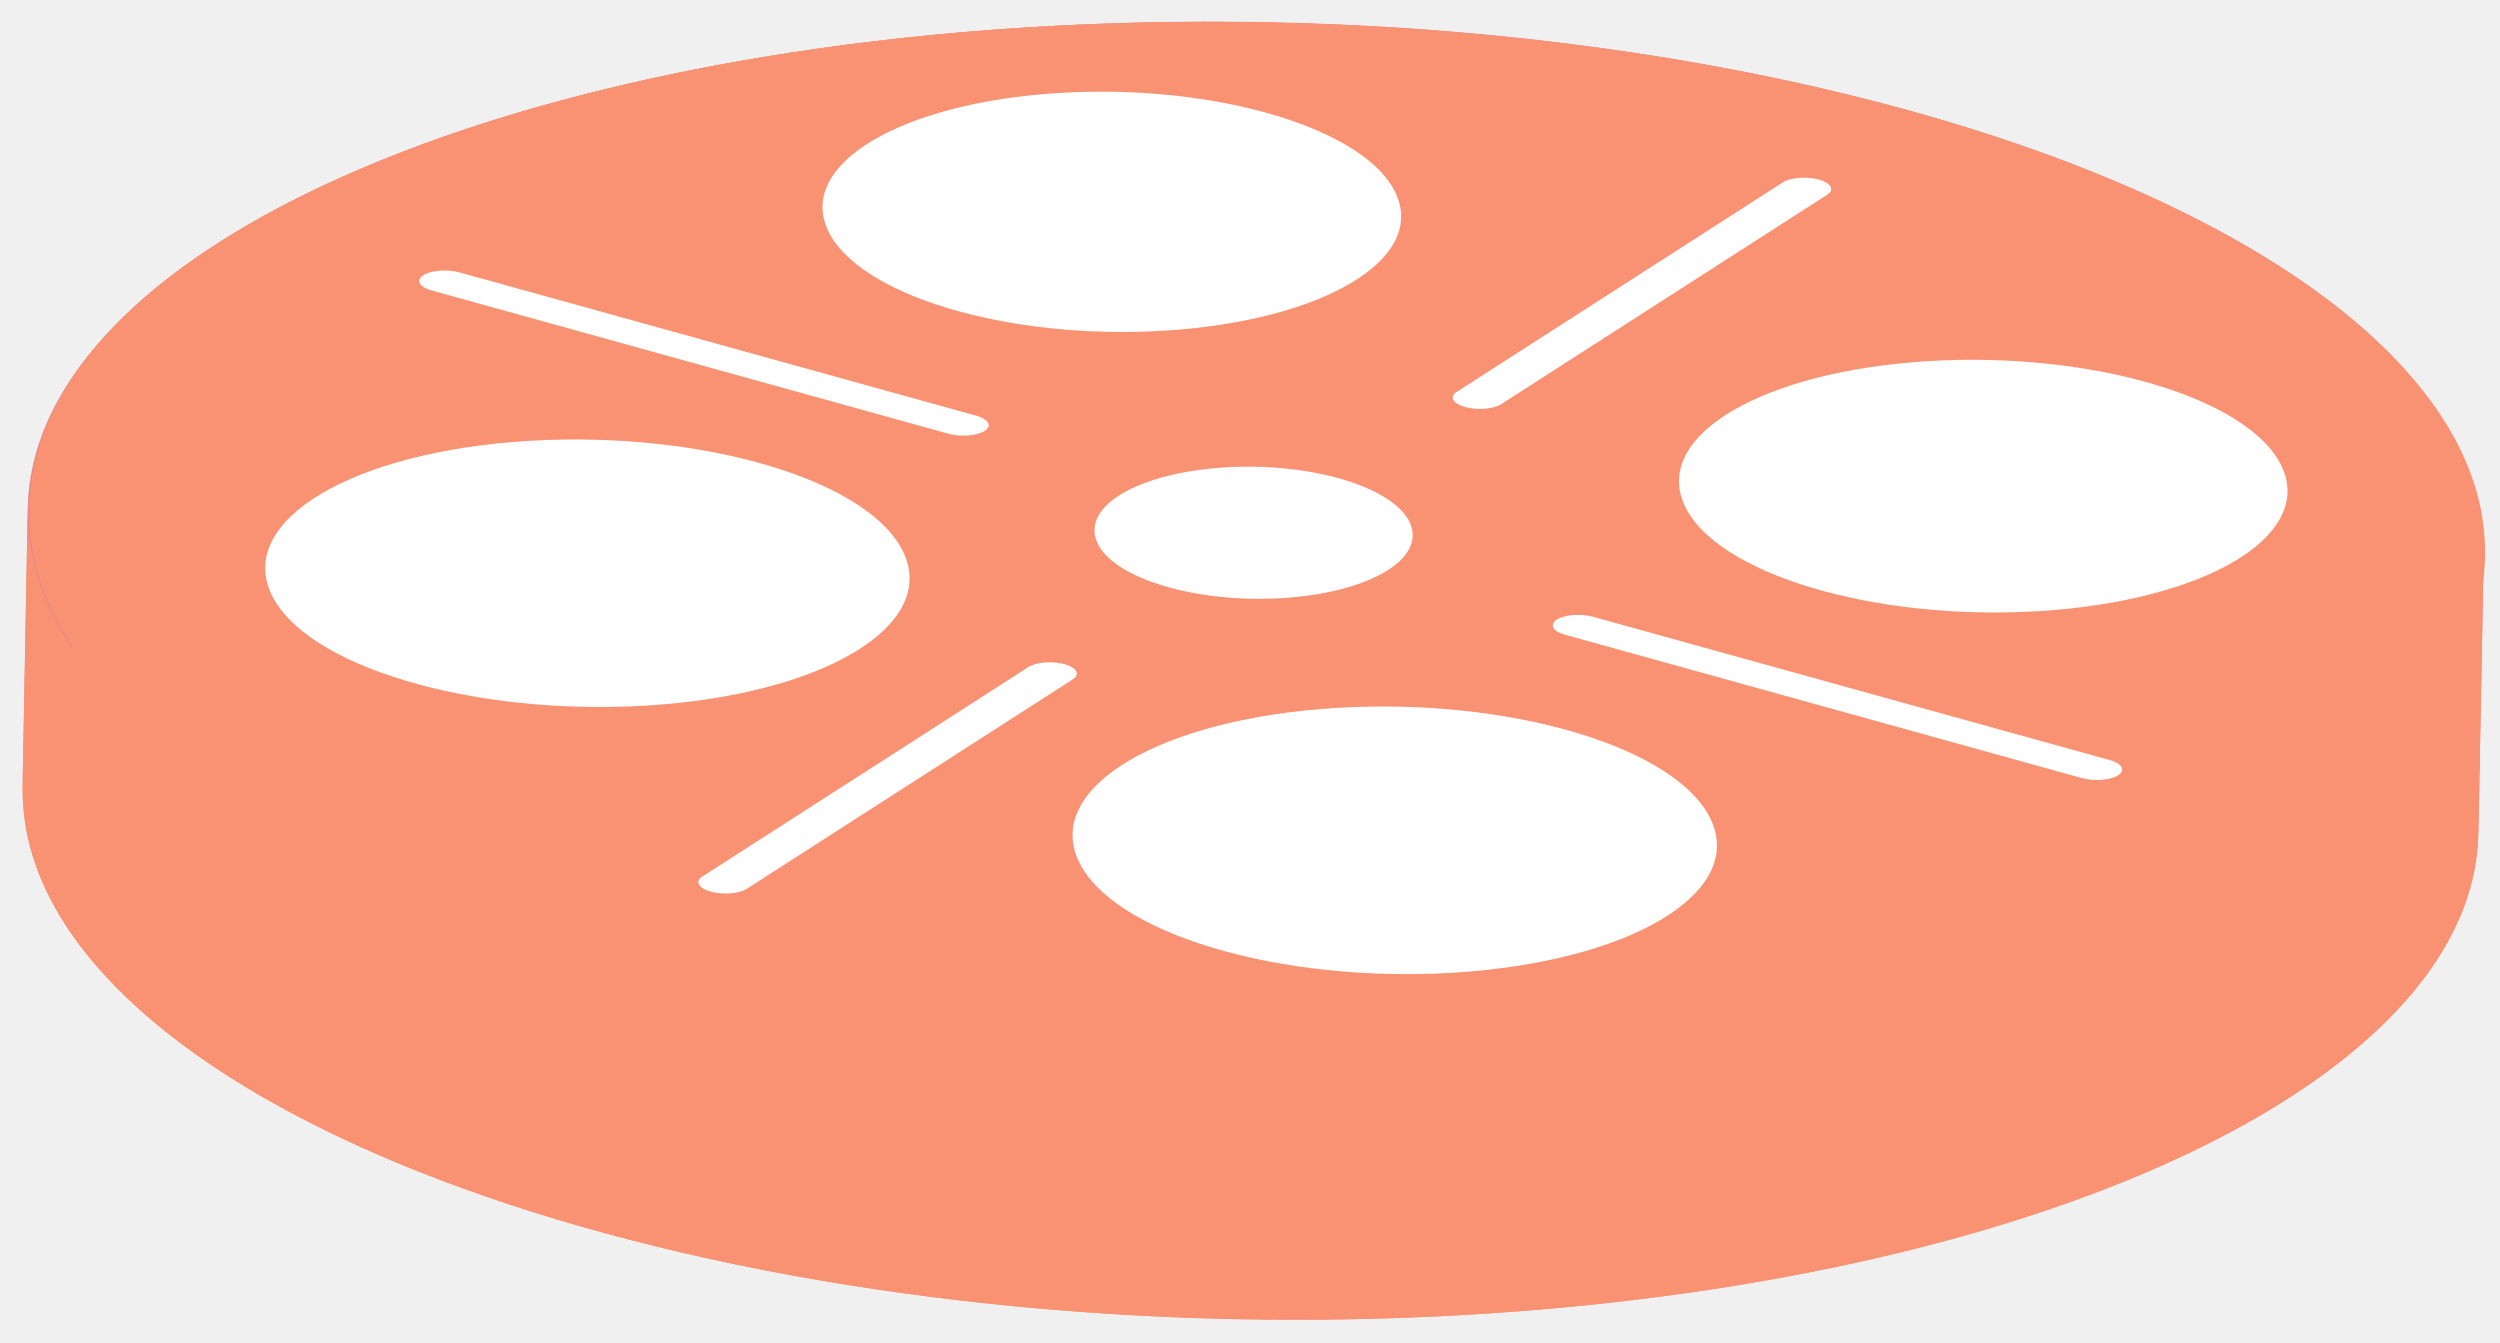
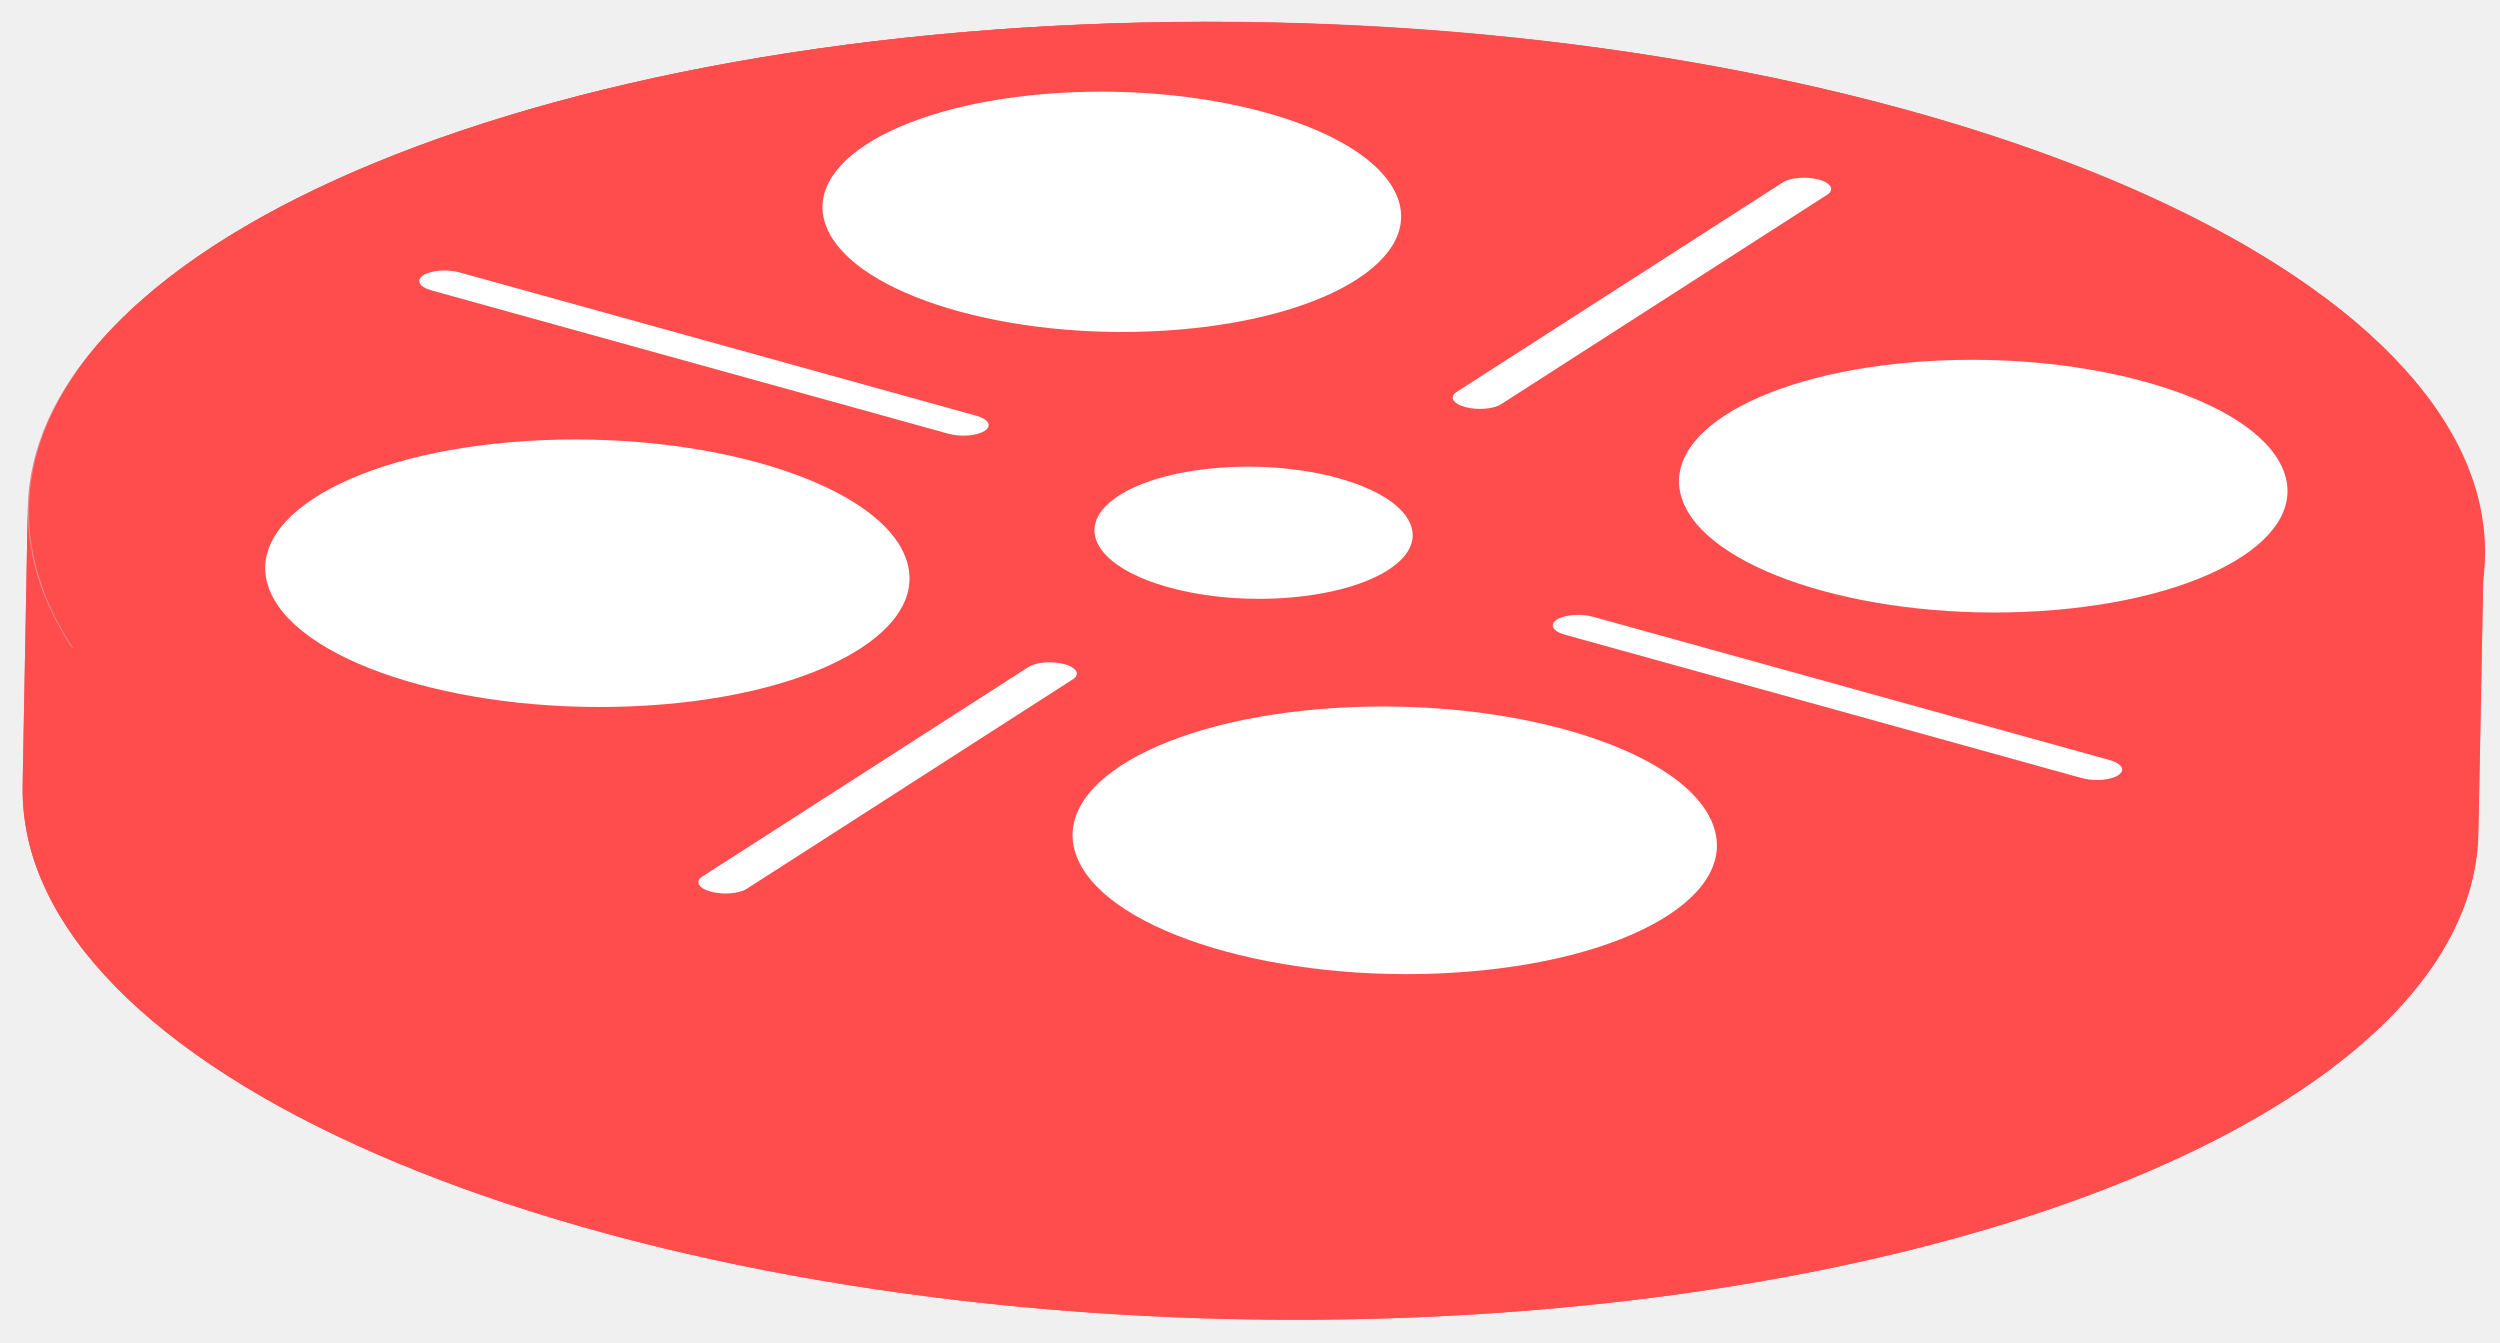
<svg xmlns="http://www.w3.org/2000/svg" viewBox="0 0 810.96 435.62">
  <defs>
    <clipPath id="clip-path">
      <ellipse cx="407.34" cy="172.42" rx="165.24" ry="398.3" transform="matrix(0.02, -1, 1, 0.02, 227.24, 576.43)" style="fill:none" />
    </clipPath>
  </defs>
  <g id="レイヤー_1" data-name="レイヤー 1">
    <g style="isolation:isolate">
      <path d="M9,164.7C10.5,87.33,143.5,20.73,333.71,8.86,549.86-4.63,758.05,57.66,798.72,148L797,238.29C756.35,148,548.15,85.66,332,99.15,141.79,111,8.79,177.62,7.33,255,7.84,227.91,8.53,191.79,9,164.7Z" style="fill:#E5878A" />
      <path d="M803.94,270.43A74.32,74.32,0,0,0,797,238.29L798.72,148a74.32,74.32,0,0,1,6.93,32.14C805.14,207.23,804.45,243.35,803.94,270.43Z" style="fill:#E5878A" />
-       <path d="M7.33,255,9,164.7A74.36,74.36,0,0,0,16,196.85C56.63,287.18,264.83,349.48,481,336c190.21-11.87,323.2-78.47,324.67-155.85l-1.71,90.29c-1.47,77.38-134.46,144-324.67,155.85-216.15,13.49-424.35-48.81-465-139.14A74.32,74.32,0,0,1,7.33,255Z" style="fill:#F99273" />
-       <ellipse cx="405.63" cy="262.72" rx="165.24" ry="398.3" transform="translate(135.29 663.3) rotate(-88.92)" style="fill:#F99273" />
-       <ellipse cx="407.34" cy="172.42" rx="165.24" ry="398.3" transform="matrix(0.02, -1, 1, 0.02, 227.24, 576.43)" style="fill:#F99273" />
+       <path d="M7.33,255,9,164.7A74.36,74.36,0,0,0,16,196.85C56.63,287.18,264.83,349.48,481,336c190.21-11.87,323.2-78.47,324.67-155.85l-1.71,90.29c-1.47,77.38-134.46,144-324.67,155.85-216.15,13.49-424.35-48.81-465-139.14A74.32,74.32,0,0,1,7.33,255Z" style="fill:#ff4d4d" />
+       <ellipse cx="405.63" cy="262.72" rx="165.24" ry="398.3" transform="translate(135.29 663.3) rotate(-88.92)" style="fill:#ff4d4d" />
+       <ellipse cx="407.34" cy="172.42" rx="165.24" ry="398.3" transform="matrix(0.02, -1, 1, 0.02, 227.24, 576.43)" style="fill:#ff4d4d" />
      <g style="isolation:isolate">
        <g style="clip-path:url(#clip-path)">
-           <path d="M740.31,151.64c10.08,22.39-25.17,43.25-78.73,46.59s-105.14-12.1-115.22-34.48,25.17-43.24,78.72-46.58,105.15,12.09,115.23,34.47m-146.45-91c.38.85,0,1.75-1.17,2.52L487,131.1c-2.51,1.62-7.76,2-11.74.92-2.09-.58-3.41-1.46-3.83-2.39s0-1.75,1.16-2.52L578.29,59.18c2.51-1.61,7.77-2,11.74-.92,2.09.58,3.41,1.46,3.83,2.4M688.25,249c.39.85,0,1.75-1.16,2.52-2.5,1.61-7.76,2-11.74.92L507.67,205.9c-2.09-.57-3.4-1.45-3.83-2.39s0-1.75,1.17-2.52c2.51-1.61,7.77-2,11.74-.92l167.69,46.51c2.08.58,3.39,1.46,3.81,2.39M457.36,169.69c5.27,11.71-13.17,22.62-41.18,24.37s-55-6.33-60.26-18,13.16-22.61,41.17-24.36,55,6.33,60.27,18M452.87,63c9.58,21.28-23.94,41.11-74.87,44.29S278,95.75,268.44,74.46s23.94-41.11,74.86-44.29,100,11.5,109.57,32.79M555.15,266.2c10.67,23.7-26.66,45.79-83.38,49.33s-111.36-12.81-122-36.51,26.66-45.8,83.38-49.34,111.36,12.81,122,36.52m-206-48.34c.39.85,0,1.75-1.16,2.51L242.26,288.3c-2.5,1.61-7.76,2-11.74.92-2.08-.58-3.4-1.46-3.83-2.4s0-1.75,1.17-2.51L333.6,216.38c2.51-1.61,7.77-2,11.74-.92,2.08.58,3.4,1.46,3.82,2.4m-28.6-80.59c.38.85,0,1.75-1.17,2.51-2.51,1.61-7.77,2-11.73.92L140,94.2c-2.08-.58-3.39-1.46-3.81-2.4s0-1.75,1.16-2.52c2.5-1.61,7.76-2,11.74-.92l167.68,46.51c2.09.58,3.4,1.46,3.83,2.4m-27.31,42.27c10.67,23.71-26.66,45.79-83.38,49.33s-111.35-12.8-122-36.51S114.5,146.57,171.22,143s111.36,12.81,122,36.51M16,196.85C56.63,287.18,264.83,349.48,481,336s358.41-97.65,317.74-188S549.86-4.63,333.71,8.86-24.7,106.51,16,196.85" style="fill:#F99273" />
+           <path d="M740.31,151.64c10.08,22.39-25.17,43.25-78.73,46.59s-105.14-12.1-115.22-34.48,25.17-43.24,78.72-46.58,105.15,12.09,115.23,34.47m-146.45-91c.38.85,0,1.75-1.17,2.52L487,131.1c-2.51,1.62-7.76,2-11.74.92-2.09-.58-3.41-1.46-3.83-2.39s0-1.75,1.16-2.52L578.29,59.18c2.51-1.61,7.77-2,11.74-.92,2.09.58,3.41,1.46,3.83,2.4M688.25,249c.39.85,0,1.75-1.16,2.52-2.5,1.61-7.76,2-11.74.92L507.67,205.9c-2.09-.57-3.4-1.45-3.83-2.39s0-1.75,1.17-2.52c2.51-1.61,7.77-2,11.74-.92l167.69,46.51c2.08.58,3.39,1.46,3.81,2.39M457.36,169.69c5.27,11.71-13.17,22.62-41.18,24.37s-55-6.33-60.26-18,13.16-22.61,41.17-24.36,55,6.33,60.27,18M452.87,63c9.58,21.28-23.94,41.11-74.87,44.29S278,95.75,268.44,74.46s23.94-41.11,74.86-44.29,100,11.5,109.57,32.79M555.15,266.2c10.67,23.7-26.66,45.79-83.38,49.33s-111.36-12.81-122-36.51,26.66-45.8,83.38-49.34,111.36,12.81,122,36.52m-206-48.34c.39.85,0,1.75-1.16,2.51L242.26,288.3c-2.5,1.61-7.76,2-11.74.92-2.08-.58-3.4-1.46-3.83-2.4s0-1.75,1.17-2.51L333.6,216.38c2.51-1.61,7.77-2,11.74-.92,2.08.58,3.4,1.46,3.82,2.4m-28.6-80.59c.38.85,0,1.75-1.17,2.51-2.51,1.61-7.77,2-11.73.92L140,94.2c-2.08-.58-3.39-1.46-3.81-2.4s0-1.75,1.16-2.52c2.5-1.61,7.76-2,11.74-.92l167.68,46.51c2.09.58,3.4,1.46,3.83,2.4m-27.31,42.27c10.67,23.71-26.66,45.79-83.38,49.33s-111.35-12.8-122-36.51S114.5,146.57,171.22,143s111.36,12.81,122,36.51M16,196.85C56.63,287.18,264.83,349.48,481,336s358.41-97.65,317.74-188S549.86-4.63,333.71,8.86-24.7,106.51,16,196.85" style="fill:#ff4d4d" />
          <path d="M355.92,176c5.27,11.71,32.25,19.79,60.26,18s46.45-12.66,41.18-24.37-32.25-19.78-60.27-18S350.65,164.32,355.92,176" style="fill:#FFFFFF" />
          <path d="M87.84,192.36c10.68,23.71,65.31,40,122,36.51s94.05-25.62,83.38-49.33-65.3-40-122-36.51-94,25.62-83.38,49.33" style="fill:#FFFFFF" />
          <path d="M268.44,74.46c9.58,21.29,58.64,36,109.56,32.79s84.45-23,74.87-44.29S394.23,27,343.3,30.17s-84.44,23-74.86,44.29" style="fill:#FFFFFF" />
          <path d="M349.74,279c10.67,23.7,65.3,40.05,122,36.51s94.05-25.63,83.38-49.33-65.3-40.06-122-36.52S339.07,255.31,349.74,279" style="fill:#FFFFFF" />
          <path d="M546.36,163.75c10.08,22.38,61.66,37.82,115.22,34.48s88.81-24.2,78.73-46.59-61.66-37.81-115.23-34.47-88.8,24.19-78.72,46.58" style="fill:#FFFFFF" />
          <path d="M226.69,286.82c.43.94,1.75,1.82,3.83,2.4,4,1.1,9.24.69,11.74-.92L348,220.37c1.19-.76,1.55-1.66,1.16-2.51s-1.74-1.82-3.82-2.4c-4-1.1-9.23-.69-11.74.92L227.86,284.31c-1.19.76-1.55,1.66-1.17,2.51" style="fill:#FFFFFF" />
          <path d="M471.39,129.63c.42.93,1.74,1.81,3.83,2.39,4,1.11,9.23.7,11.74-.92L592.69,63.18c1.2-.77,1.55-1.67,1.17-2.52s-1.74-1.82-3.83-2.4c-4-1.1-9.23-.69-11.74.92L472.55,127.11c-1.19.77-1.54,1.67-1.16,2.52" style="fill:#FFFFFF" />
          <path d="M503.84,203.51c.43.94,1.74,1.82,3.83,2.39l167.68,46.51c4,1.1,9.24.69,11.74-.92,1.19-.77,1.55-1.67,1.16-2.52s-1.73-1.81-3.81-2.39L516.75,200.07c-4-1.1-9.23-.69-11.74.92-1.2.77-1.55,1.67-1.17,2.52" style="fill:#FFFFFF" />
          <path d="M136.15,91.8c.42.94,1.73,1.82,3.81,2.4l167.7,46.5c4,1.1,9.22.69,11.73-.92,1.19-.76,1.55-1.66,1.17-2.51s-1.74-1.82-3.83-2.4L149.05,88.36c-4-1.1-9.24-.69-11.74.92-1.19.77-1.55,1.67-1.16,2.52" style="fill:#FFFFFF" />
        </g>
      </g>
    </g>
  </g>
</svg>
